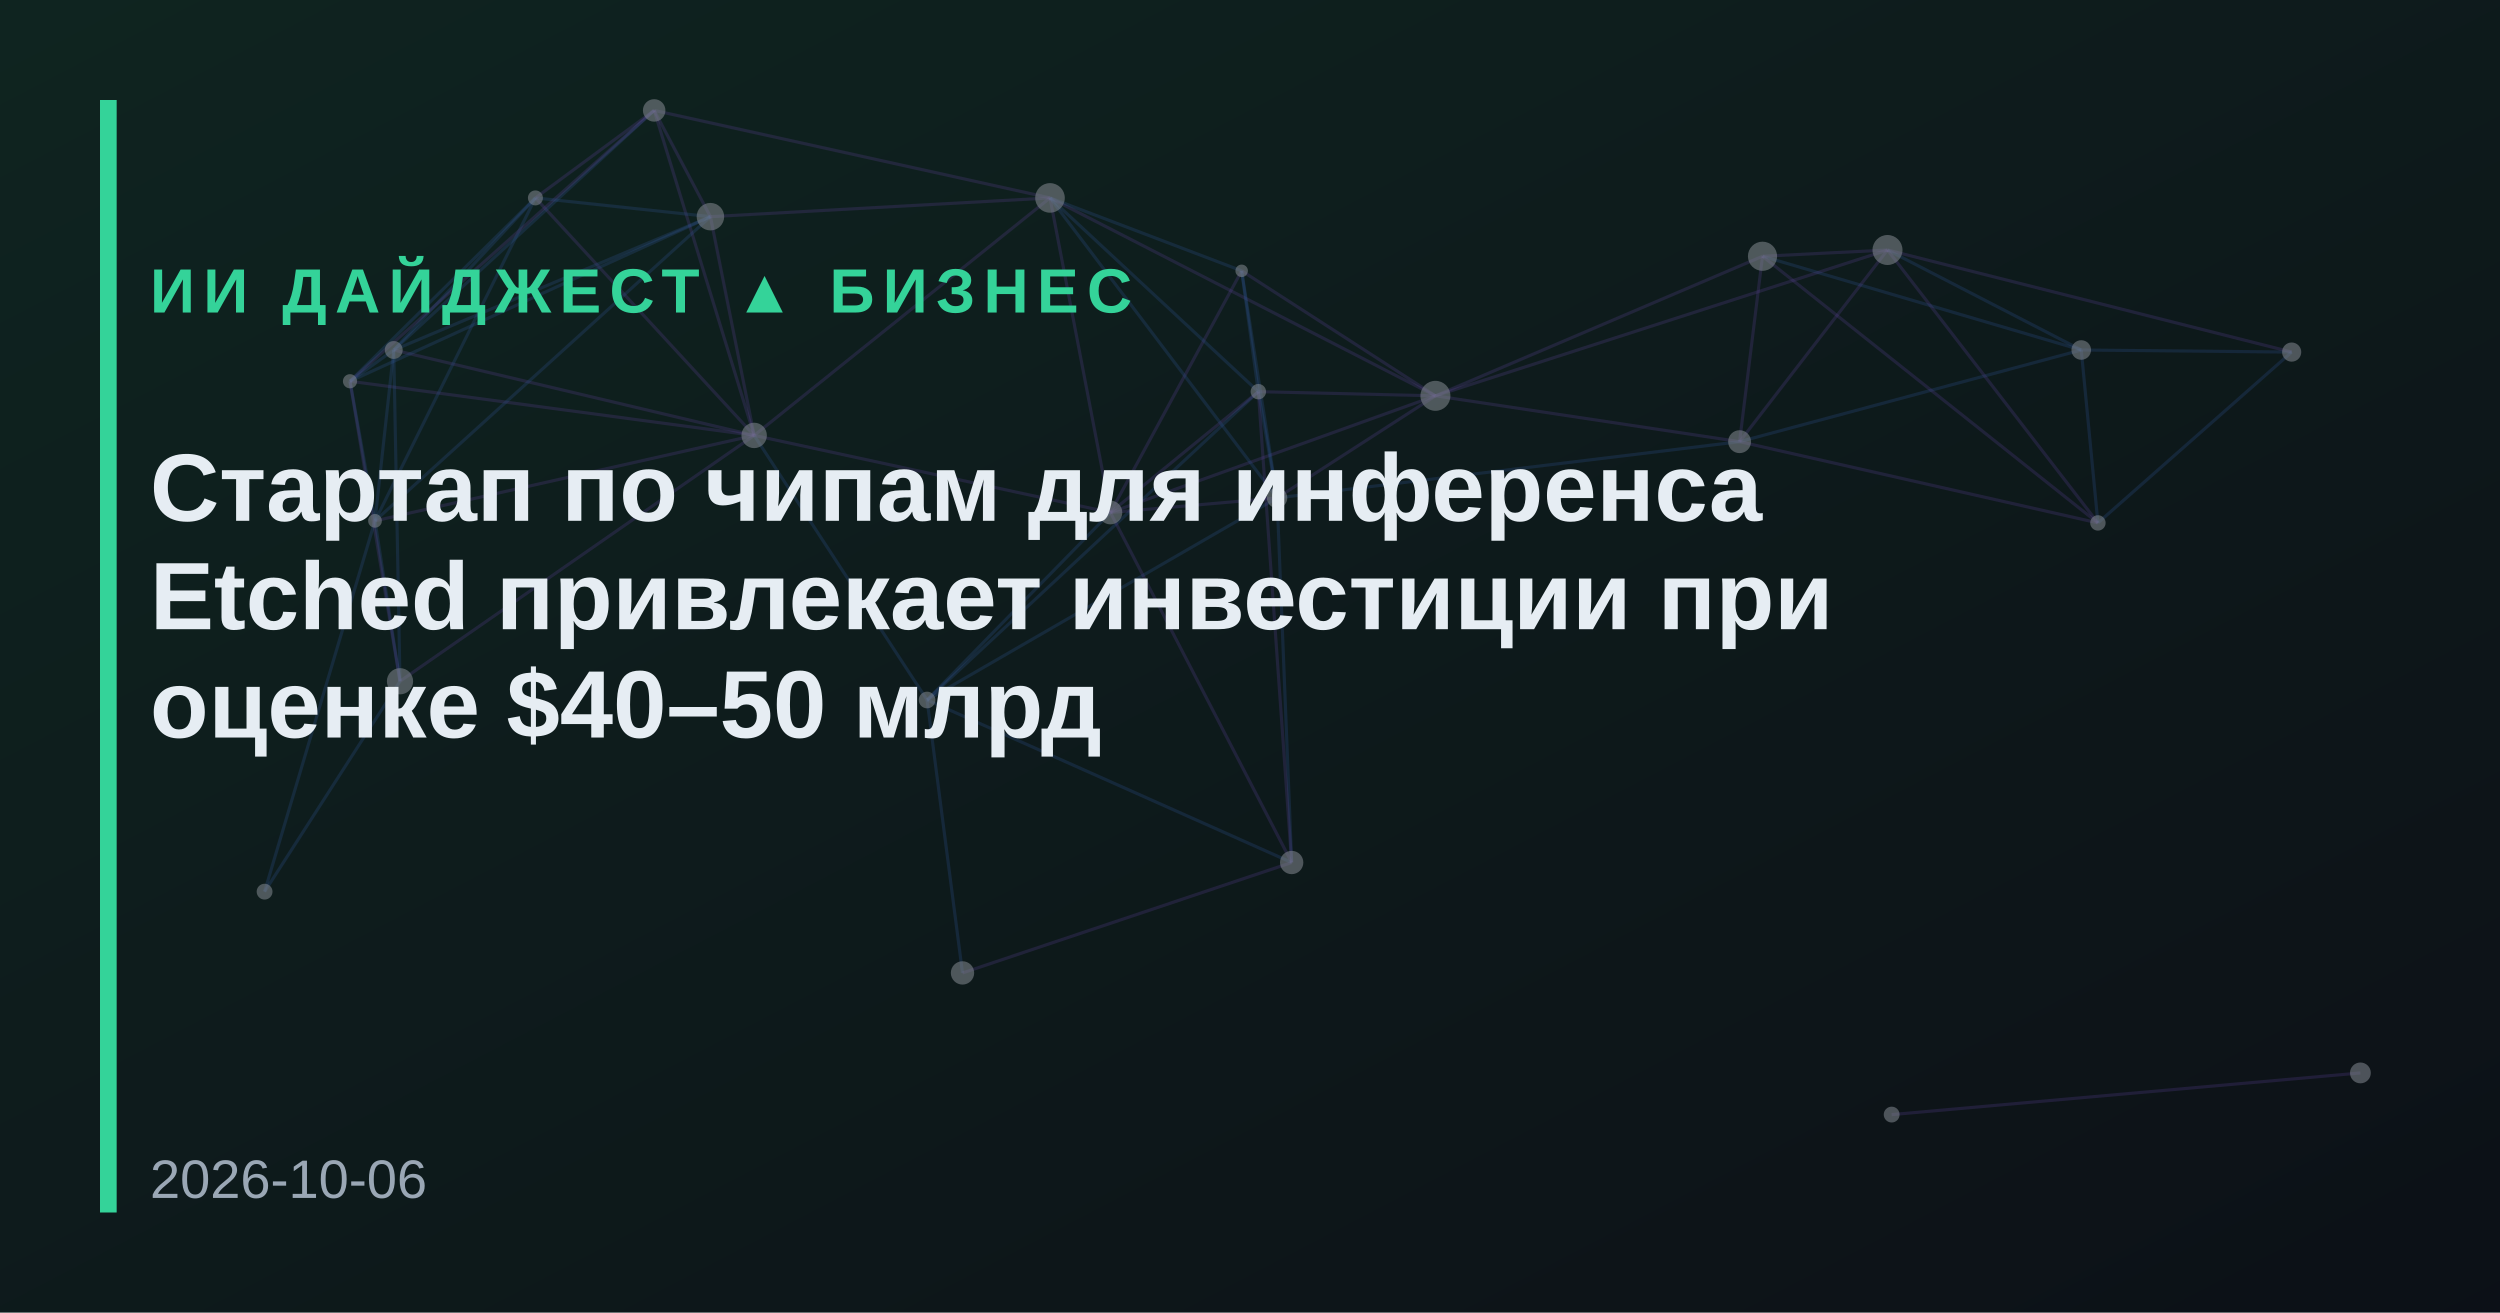
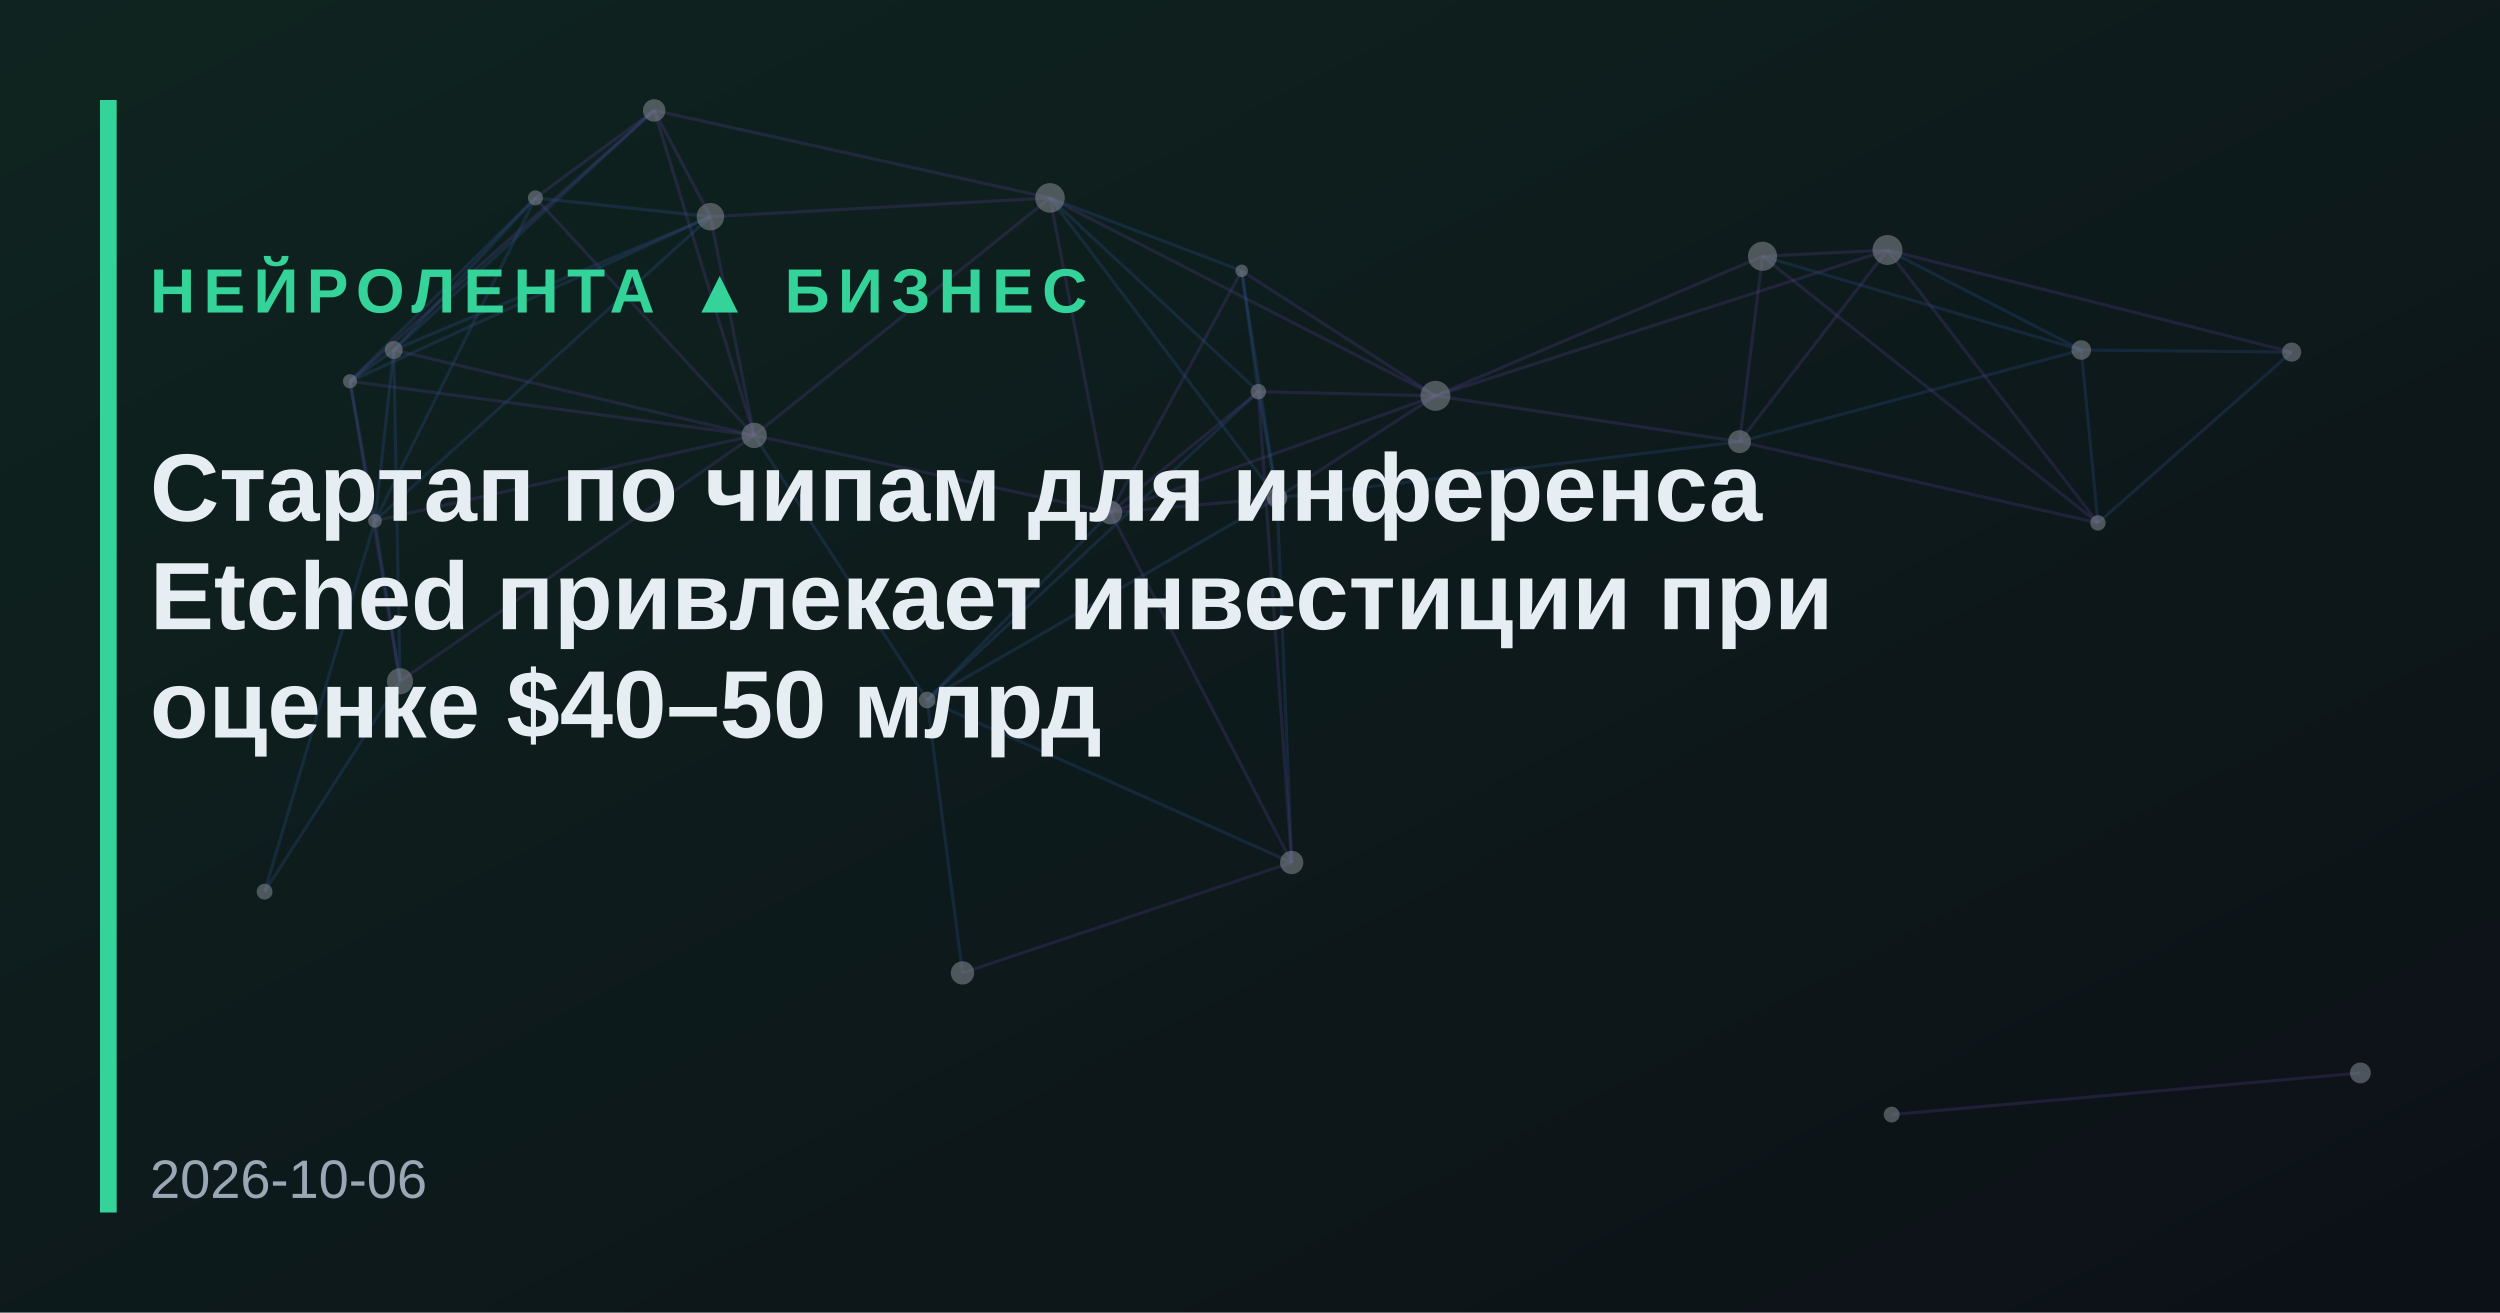
<svg xmlns="http://www.w3.org/2000/svg" viewBox="0 0 1200 630" width="1200" height="630">
  <defs>
    <linearGradient id="bg" x1="0" y1="0" x2="1" y2="1">
      <stop offset="0" stop-color="#123528" />
      <stop offset="1" stop-color="#0d1117" />
    </linearGradient>
  </defs>
  <rect width="1200" height="630" fill="url(#bg)" />
  <line x1="445" y1="336" x2="362" y2="209" stroke="#4f8cff" stroke-opacity="0.25" stroke-width="1.5" />
  <line x1="445" y1="336" x2="533" y2="246" stroke="#4f8cff" stroke-opacity="0.25" stroke-width="1.5" />
  <line x1="445" y1="336" x2="613" y2="239" stroke="#4f8cff" stroke-opacity="0.25" stroke-width="1.5" />
  <line x1="445" y1="336" x2="620" y2="414" stroke="#4f8cff" stroke-opacity="0.25" stroke-width="1.5" />
  <line x1="445" y1="336" x2="462" y2="467" stroke="#4f8cff" stroke-opacity="0.25" stroke-width="1.5" />
  <line x1="445" y1="336" x2="604" y2="188" stroke="#4f8cff" stroke-opacity="0.25" stroke-width="1.5" />
  <line x1="362" y1="209" x2="189" y2="168" stroke="#9d6bff" stroke-opacity="0.25" stroke-width="1.5" />
  <line x1="362" y1="209" x2="180" y2="250" stroke="#9d6bff" stroke-opacity="0.25" stroke-width="1.5" />
  <line x1="362" y1="209" x2="533" y2="246" stroke="#9d6bff" stroke-opacity="0.25" stroke-width="1.5" />
  <line x1="362" y1="209" x2="192" y2="327" stroke="#9d6bff" stroke-opacity="0.25" stroke-width="1.5" />
  <line x1="362" y1="209" x2="314" y2="53" stroke="#9d6bff" stroke-opacity="0.25" stroke-width="1.5" />
  <line x1="362" y1="209" x2="168" y2="183" stroke="#9d6bff" stroke-opacity="0.25" stroke-width="1.5" />
  <line x1="362" y1="209" x2="257" y2="95" stroke="#9d6bff" stroke-opacity="0.25" stroke-width="1.5" />
  <line x1="362" y1="209" x2="341" y2="104" stroke="#9d6bff" stroke-opacity="0.25" stroke-width="1.5" />
  <line x1="362" y1="209" x2="504" y2="95" stroke="#9d6bff" stroke-opacity="0.25" stroke-width="1.5" />
  <line x1="127" y1="428" x2="180" y2="250" stroke="#4f8cff" stroke-opacity="0.25" stroke-width="1.5" />
  <line x1="127" y1="428" x2="192" y2="327" stroke="#4f8cff" stroke-opacity="0.25" stroke-width="1.5" />
  <line x1="189" y1="168" x2="180" y2="250" stroke="#4f8cff" stroke-opacity="0.25" stroke-width="1.5" />
  <line x1="189" y1="168" x2="192" y2="327" stroke="#4f8cff" stroke-opacity="0.25" stroke-width="1.5" />
  <line x1="189" y1="168" x2="314" y2="53" stroke="#4f8cff" stroke-opacity="0.25" stroke-width="1.5" />
  <line x1="189" y1="168" x2="168" y2="183" stroke="#4f8cff" stroke-opacity="0.25" stroke-width="1.5" />
  <line x1="189" y1="168" x2="257" y2="95" stroke="#4f8cff" stroke-opacity="0.25" stroke-width="1.5" />
  <line x1="189" y1="168" x2="341" y2="104" stroke="#4f8cff" stroke-opacity="0.25" stroke-width="1.5" />
  <line x1="999" y1="168" x2="846" y2="123" stroke="#4f8cff" stroke-opacity="0.25" stroke-width="1.5" />
  <line x1="999" y1="168" x2="906" y2="120" stroke="#4f8cff" stroke-opacity="0.25" stroke-width="1.5" />
  <line x1="999" y1="168" x2="1100" y2="169" stroke="#4f8cff" stroke-opacity="0.25" stroke-width="1.5" />
  <line x1="999" y1="168" x2="835" y2="212" stroke="#4f8cff" stroke-opacity="0.25" stroke-width="1.5" />
  <line x1="999" y1="168" x2="1007" y2="251" stroke="#4f8cff" stroke-opacity="0.25" stroke-width="1.5" />
  <line x1="846" y1="123" x2="689" y2="190" stroke="#9d6bff" stroke-opacity="0.25" stroke-width="1.5" />
  <line x1="846" y1="123" x2="906" y2="120" stroke="#9d6bff" stroke-opacity="0.25" stroke-width="1.5" />
  <line x1="846" y1="123" x2="835" y2="212" stroke="#9d6bff" stroke-opacity="0.25" stroke-width="1.5" />
  <line x1="846" y1="123" x2="1007" y2="251" stroke="#9d6bff" stroke-opacity="0.25" stroke-width="1.5" />
  <line x1="180" y1="250" x2="192" y2="327" stroke="#4f8cff" stroke-opacity="0.25" stroke-width="1.5" />
  <line x1="180" y1="250" x2="168" y2="183" stroke="#4f8cff" stroke-opacity="0.25" stroke-width="1.5" />
  <line x1="180" y1="250" x2="257" y2="95" stroke="#4f8cff" stroke-opacity="0.25" stroke-width="1.5" />
  <line x1="180" y1="250" x2="341" y2="104" stroke="#4f8cff" stroke-opacity="0.25" stroke-width="1.5" />
  <line x1="533" y1="246" x2="689" y2="190" stroke="#9d6bff" stroke-opacity="0.25" stroke-width="1.5" />
  <line x1="533" y1="246" x2="596" y2="130" stroke="#9d6bff" stroke-opacity="0.25" stroke-width="1.5" />
  <line x1="533" y1="246" x2="613" y2="239" stroke="#9d6bff" stroke-opacity="0.25" stroke-width="1.5" />
  <line x1="533" y1="246" x2="620" y2="414" stroke="#9d6bff" stroke-opacity="0.25" stroke-width="1.5" />
  <line x1="533" y1="246" x2="604" y2="188" stroke="#9d6bff" stroke-opacity="0.25" stroke-width="1.5" />
  <line x1="533" y1="246" x2="504" y2="95" stroke="#9d6bff" stroke-opacity="0.25" stroke-width="1.5" />
  <line x1="192" y1="327" x2="168" y2="183" stroke="#9d6bff" stroke-opacity="0.25" stroke-width="1.5" />
  <line x1="689" y1="190" x2="596" y2="130" stroke="#9d6bff" stroke-opacity="0.25" stroke-width="1.5" />
  <line x1="689" y1="190" x2="906" y2="120" stroke="#9d6bff" stroke-opacity="0.25" stroke-width="1.5" />
  <line x1="689" y1="190" x2="613" y2="239" stroke="#9d6bff" stroke-opacity="0.25" stroke-width="1.5" />
  <line x1="689" y1="190" x2="604" y2="188" stroke="#9d6bff" stroke-opacity="0.25" stroke-width="1.5" />
  <line x1="689" y1="190" x2="835" y2="212" stroke="#9d6bff" stroke-opacity="0.25" stroke-width="1.5" />
  <line x1="689" y1="190" x2="504" y2="95" stroke="#9d6bff" stroke-opacity="0.25" stroke-width="1.5" />
  <line x1="314" y1="53" x2="168" y2="183" stroke="#9d6bff" stroke-opacity="0.25" stroke-width="1.5" />
  <line x1="314" y1="53" x2="257" y2="95" stroke="#9d6bff" stroke-opacity="0.25" stroke-width="1.5" />
  <line x1="314" y1="53" x2="341" y2="104" stroke="#9d6bff" stroke-opacity="0.25" stroke-width="1.5" />
  <line x1="314" y1="53" x2="504" y2="95" stroke="#9d6bff" stroke-opacity="0.25" stroke-width="1.5" />
  <line x1="596" y1="130" x2="613" y2="239" stroke="#4f8cff" stroke-opacity="0.25" stroke-width="1.5" />
  <line x1="596" y1="130" x2="604" y2="188" stroke="#4f8cff" stroke-opacity="0.25" stroke-width="1.5" />
  <line x1="596" y1="130" x2="504" y2="95" stroke="#4f8cff" stroke-opacity="0.25" stroke-width="1.5" />
  <line x1="906" y1="120" x2="1100" y2="169" stroke="#9d6bff" stroke-opacity="0.25" stroke-width="1.5" />
  <line x1="906" y1="120" x2="835" y2="212" stroke="#9d6bff" stroke-opacity="0.25" stroke-width="1.5" />
  <line x1="906" y1="120" x2="1007" y2="251" stroke="#9d6bff" stroke-opacity="0.25" stroke-width="1.5" />
  <line x1="613" y1="239" x2="620" y2="414" stroke="#4f8cff" stroke-opacity="0.25" stroke-width="1.5" />
  <line x1="613" y1="239" x2="604" y2="188" stroke="#4f8cff" stroke-opacity="0.25" stroke-width="1.5" />
  <line x1="613" y1="239" x2="835" y2="212" stroke="#4f8cff" stroke-opacity="0.25" stroke-width="1.5" />
  <line x1="613" y1="239" x2="504" y2="95" stroke="#4f8cff" stroke-opacity="0.25" stroke-width="1.5" />
  <line x1="168" y1="183" x2="257" y2="95" stroke="#4f8cff" stroke-opacity="0.25" stroke-width="1.5" />
  <line x1="168" y1="183" x2="341" y2="104" stroke="#4f8cff" stroke-opacity="0.25" stroke-width="1.5" />
  <line x1="1100" y1="169" x2="1007" y2="251" stroke="#4f8cff" stroke-opacity="0.25" stroke-width="1.5" />
  <line x1="620" y1="414" x2="462" y2="467" stroke="#9d6bff" stroke-opacity="0.25" stroke-width="1.5" />
  <line x1="620" y1="414" x2="604" y2="188" stroke="#9d6bff" stroke-opacity="0.25" stroke-width="1.5" />
  <line x1="257" y1="95" x2="341" y2="104" stroke="#4f8cff" stroke-opacity="0.25" stroke-width="1.5" />
  <line x1="604" y1="188" x2="504" y2="95" stroke="#4f8cff" stroke-opacity="0.25" stroke-width="1.5" />
  <line x1="1133" y1="515" x2="908" y2="535" stroke="#9d6bff" stroke-opacity="0.25" stroke-width="1.5" />
  <line x1="341" y1="104" x2="504" y2="95" stroke="#9d6bff" stroke-opacity="0.25" stroke-width="1.5" />
  <line x1="835" y1="212" x2="1007" y2="251" stroke="#9d6bff" stroke-opacity="0.25" stroke-width="1.5" />
  <circle cx="445" cy="336" r="4.0" fill="#e6edf3" fill-opacity="0.55" />
  <circle cx="362" cy="209" r="6.1" fill="#e6edf3" fill-opacity="0.55" />
  <circle cx="127" cy="428" r="3.8" fill="#e6edf3" fill-opacity="0.55" />
  <circle cx="189" cy="168" r="4.3" fill="#e6edf3" fill-opacity="0.55" />
  <circle cx="999" cy="168" r="4.7" fill="#e6edf3" fill-opacity="0.55" />
  <circle cx="846" cy="123" r="7.0" fill="#e6edf3" fill-opacity="0.55" />
  <circle cx="180" cy="250" r="3.3" fill="#e6edf3" fill-opacity="0.55" />
  <circle cx="533" cy="246" r="5.7" fill="#e6edf3" fill-opacity="0.55" />
  <circle cx="192" cy="327" r="6.3" fill="#e6edf3" fill-opacity="0.55" />
  <circle cx="689" cy="190" r="7.2" fill="#e6edf3" fill-opacity="0.55" />
  <circle cx="314" cy="53" r="5.4" fill="#e6edf3" fill-opacity="0.55" />
  <circle cx="596" cy="130" r="3.0" fill="#e6edf3" fill-opacity="0.55" />
  <circle cx="906" cy="120" r="7.2" fill="#e6edf3" fill-opacity="0.55" />
  <circle cx="613" cy="239" r="4.9" fill="#e6edf3" fill-opacity="0.55" />
  <circle cx="168" cy="183" r="3.4" fill="#e6edf3" fill-opacity="0.55" />
  <circle cx="1100" cy="169" r="4.6" fill="#e6edf3" fill-opacity="0.55" />
  <circle cx="620" cy="414" r="5.6" fill="#e6edf3" fill-opacity="0.55" />
  <circle cx="257" cy="95" r="3.6" fill="#e6edf3" fill-opacity="0.55" />
  <circle cx="462" cy="467" r="5.6" fill="#e6edf3" fill-opacity="0.55" />
  <circle cx="604" cy="188" r="3.7" fill="#e6edf3" fill-opacity="0.55" />
  <circle cx="1133" cy="515" r="5.0" fill="#e6edf3" fill-opacity="0.55" />
  <circle cx="341" cy="104" r="6.6" fill="#e6edf3" fill-opacity="0.55" />
  <circle cx="835" cy="212" r="5.5" fill="#e6edf3" fill-opacity="0.55" />
  <circle cx="908" cy="535" r="3.8" fill="#e6edf3" fill-opacity="0.55" />
  <circle cx="1007" cy="251" r="3.7" fill="#e6edf3" fill-opacity="0.55" />
  <circle cx="504" cy="95" r="7.1" fill="#e6edf3" fill-opacity="0.55" />
  <rect x="0" y="0" width="1200" height="630" fill="#0d1117" fill-opacity="0.45" />
  <rect x="48" y="48" width="8" height="534" fill="#34d399" />
-   <text x="72" y="150" font-family="Arial, sans-serif" font-size="30" font-weight="bold" fill="#34d399" letter-spacing="4">ИИ ДАЙДЖЕСТ ▲ БИЗНЕС</text>
+   <text x="72" y="150" font-family="Arial, sans-serif" font-size="30" font-weight="bold" fill="#34d399" letter-spacing="4">НЕЙРОЛЕНТА ▲ БИЗНЕС</text>
  <text x="72" y="250" font-family="Arial, sans-serif" font-size="46" font-weight="bold" fill="#e6edf3">
    <tspan x="72" dy="0">Стартап по чипам для инференса</tspan>
    <tspan x="72" dy="52">Etched привлекает инвестиции при</tspan>
    <tspan x="72" dy="52">оценке $40–50 млрд</tspan>
  </text>
  <text x="72" y="575" font-family="Arial, sans-serif" font-size="26" fill="#9aa7b5">2026-10-06</text>
</svg>
